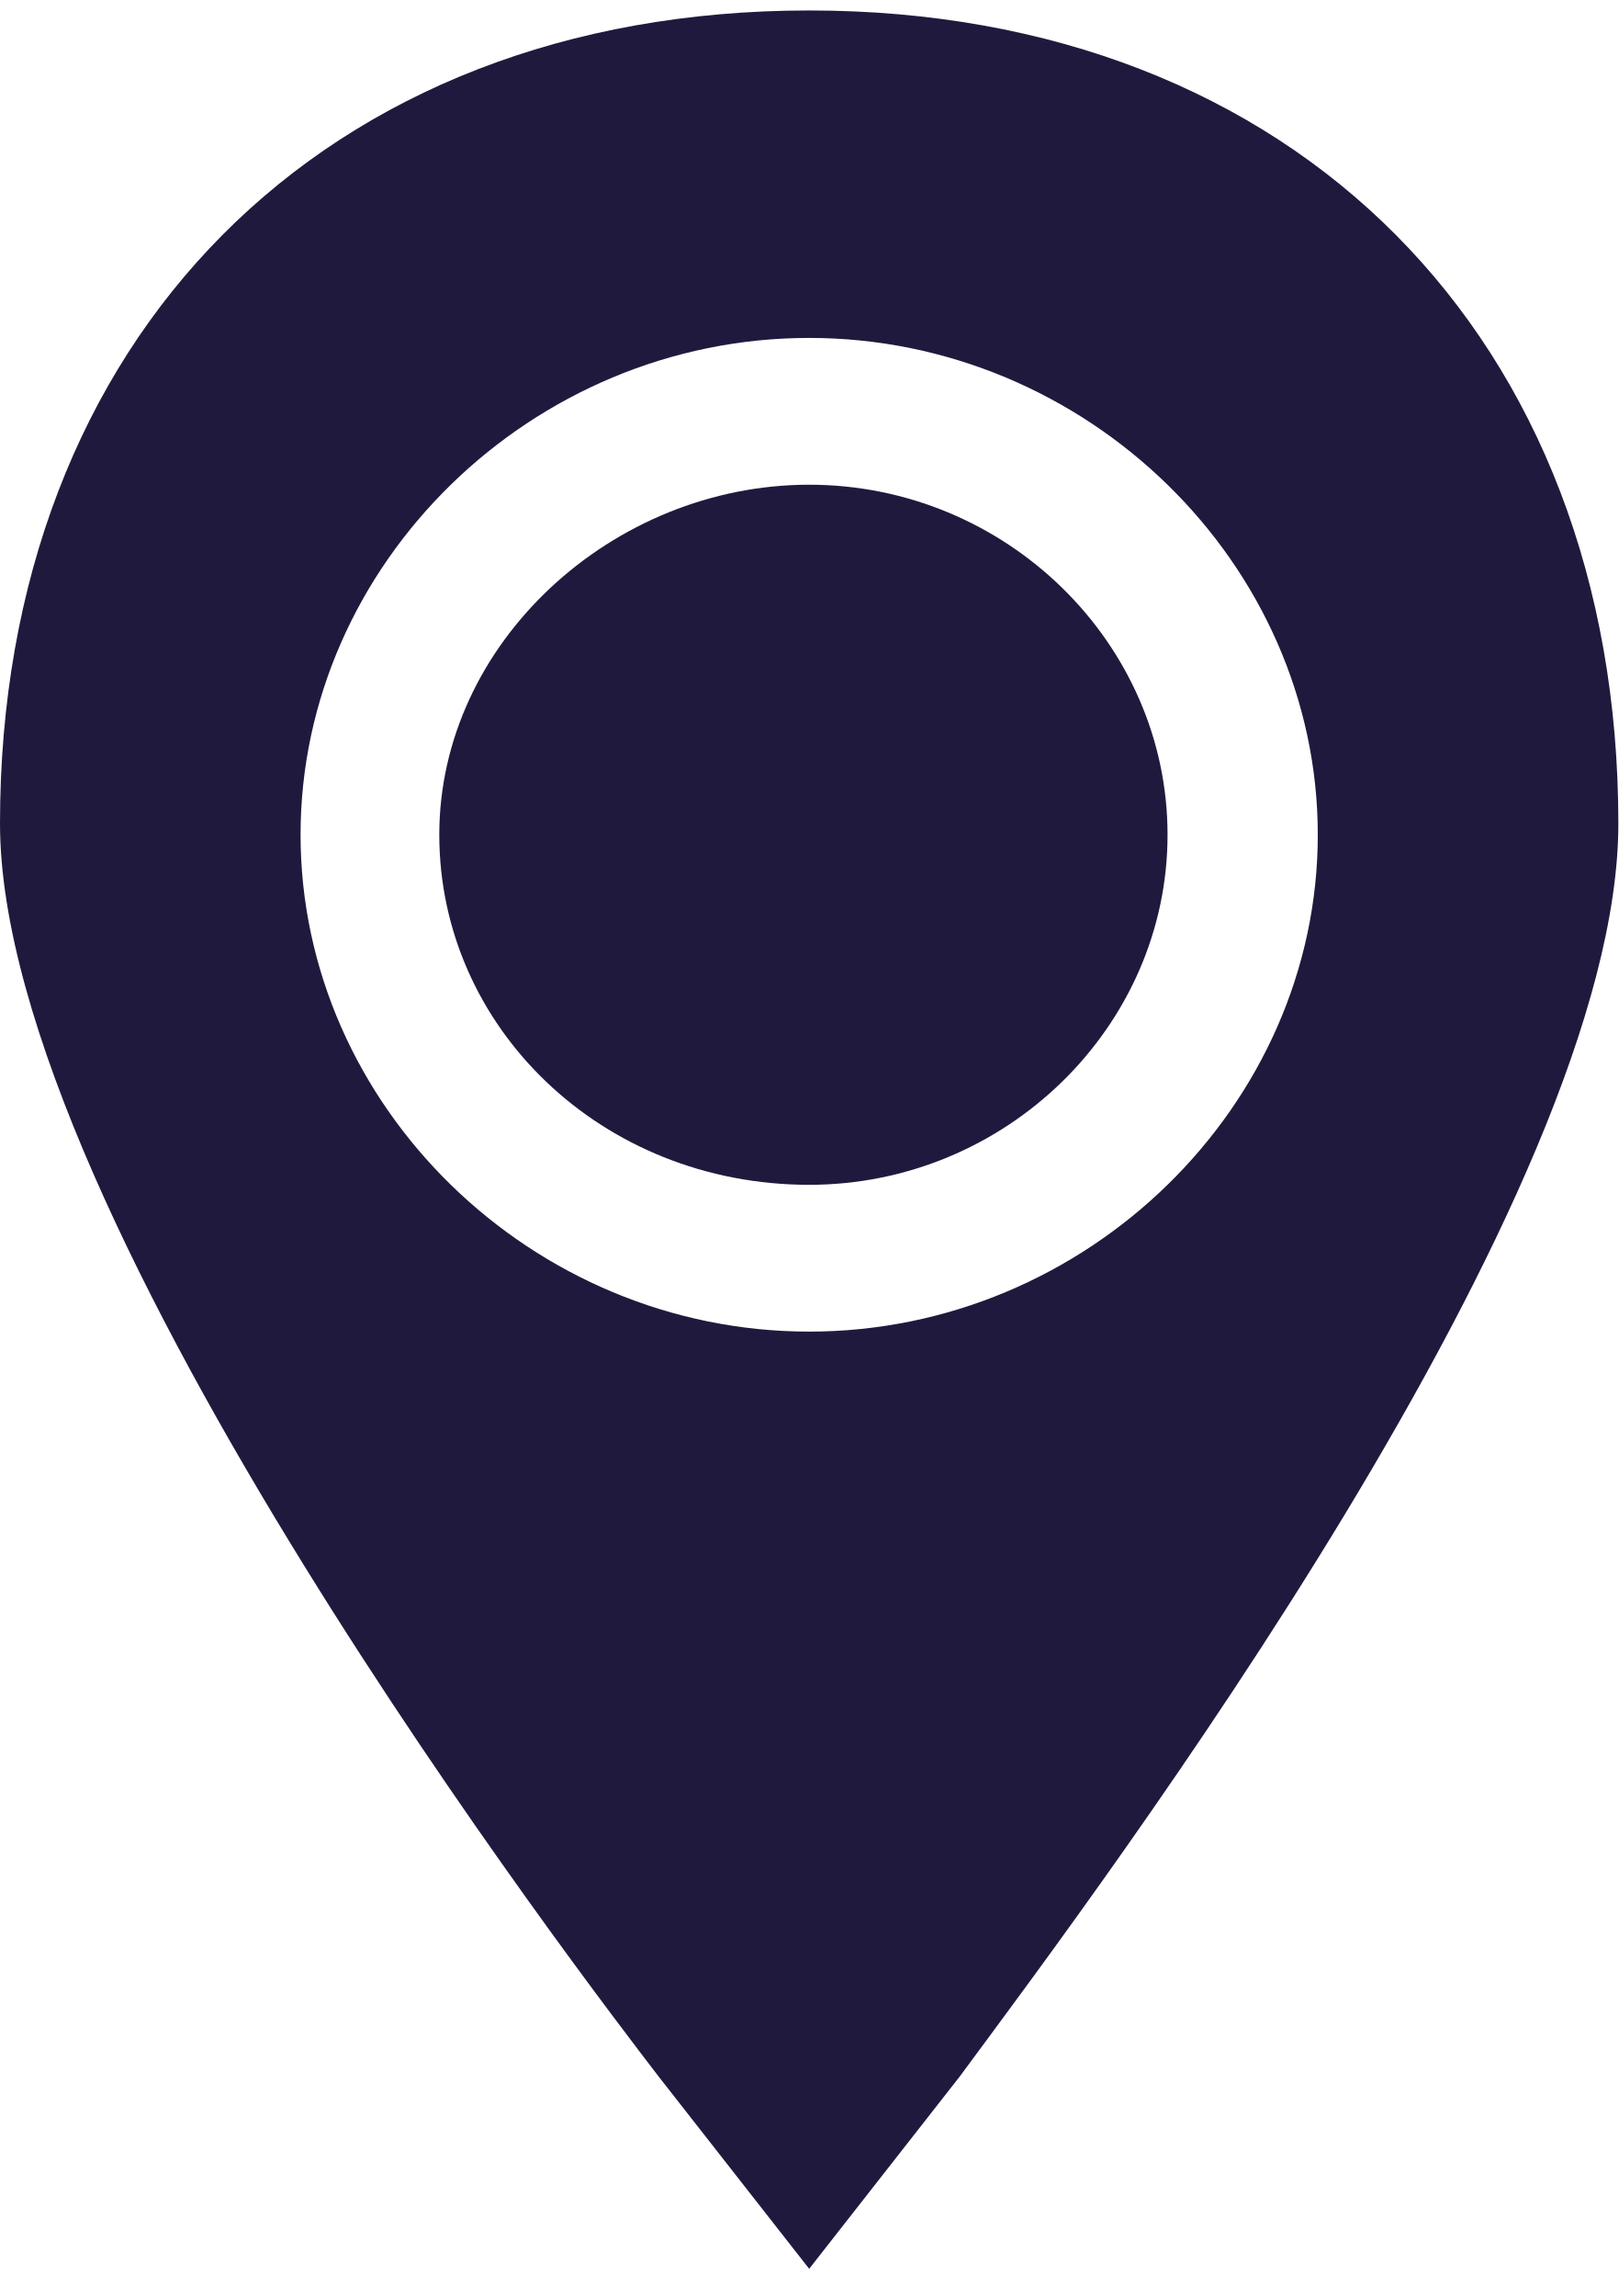
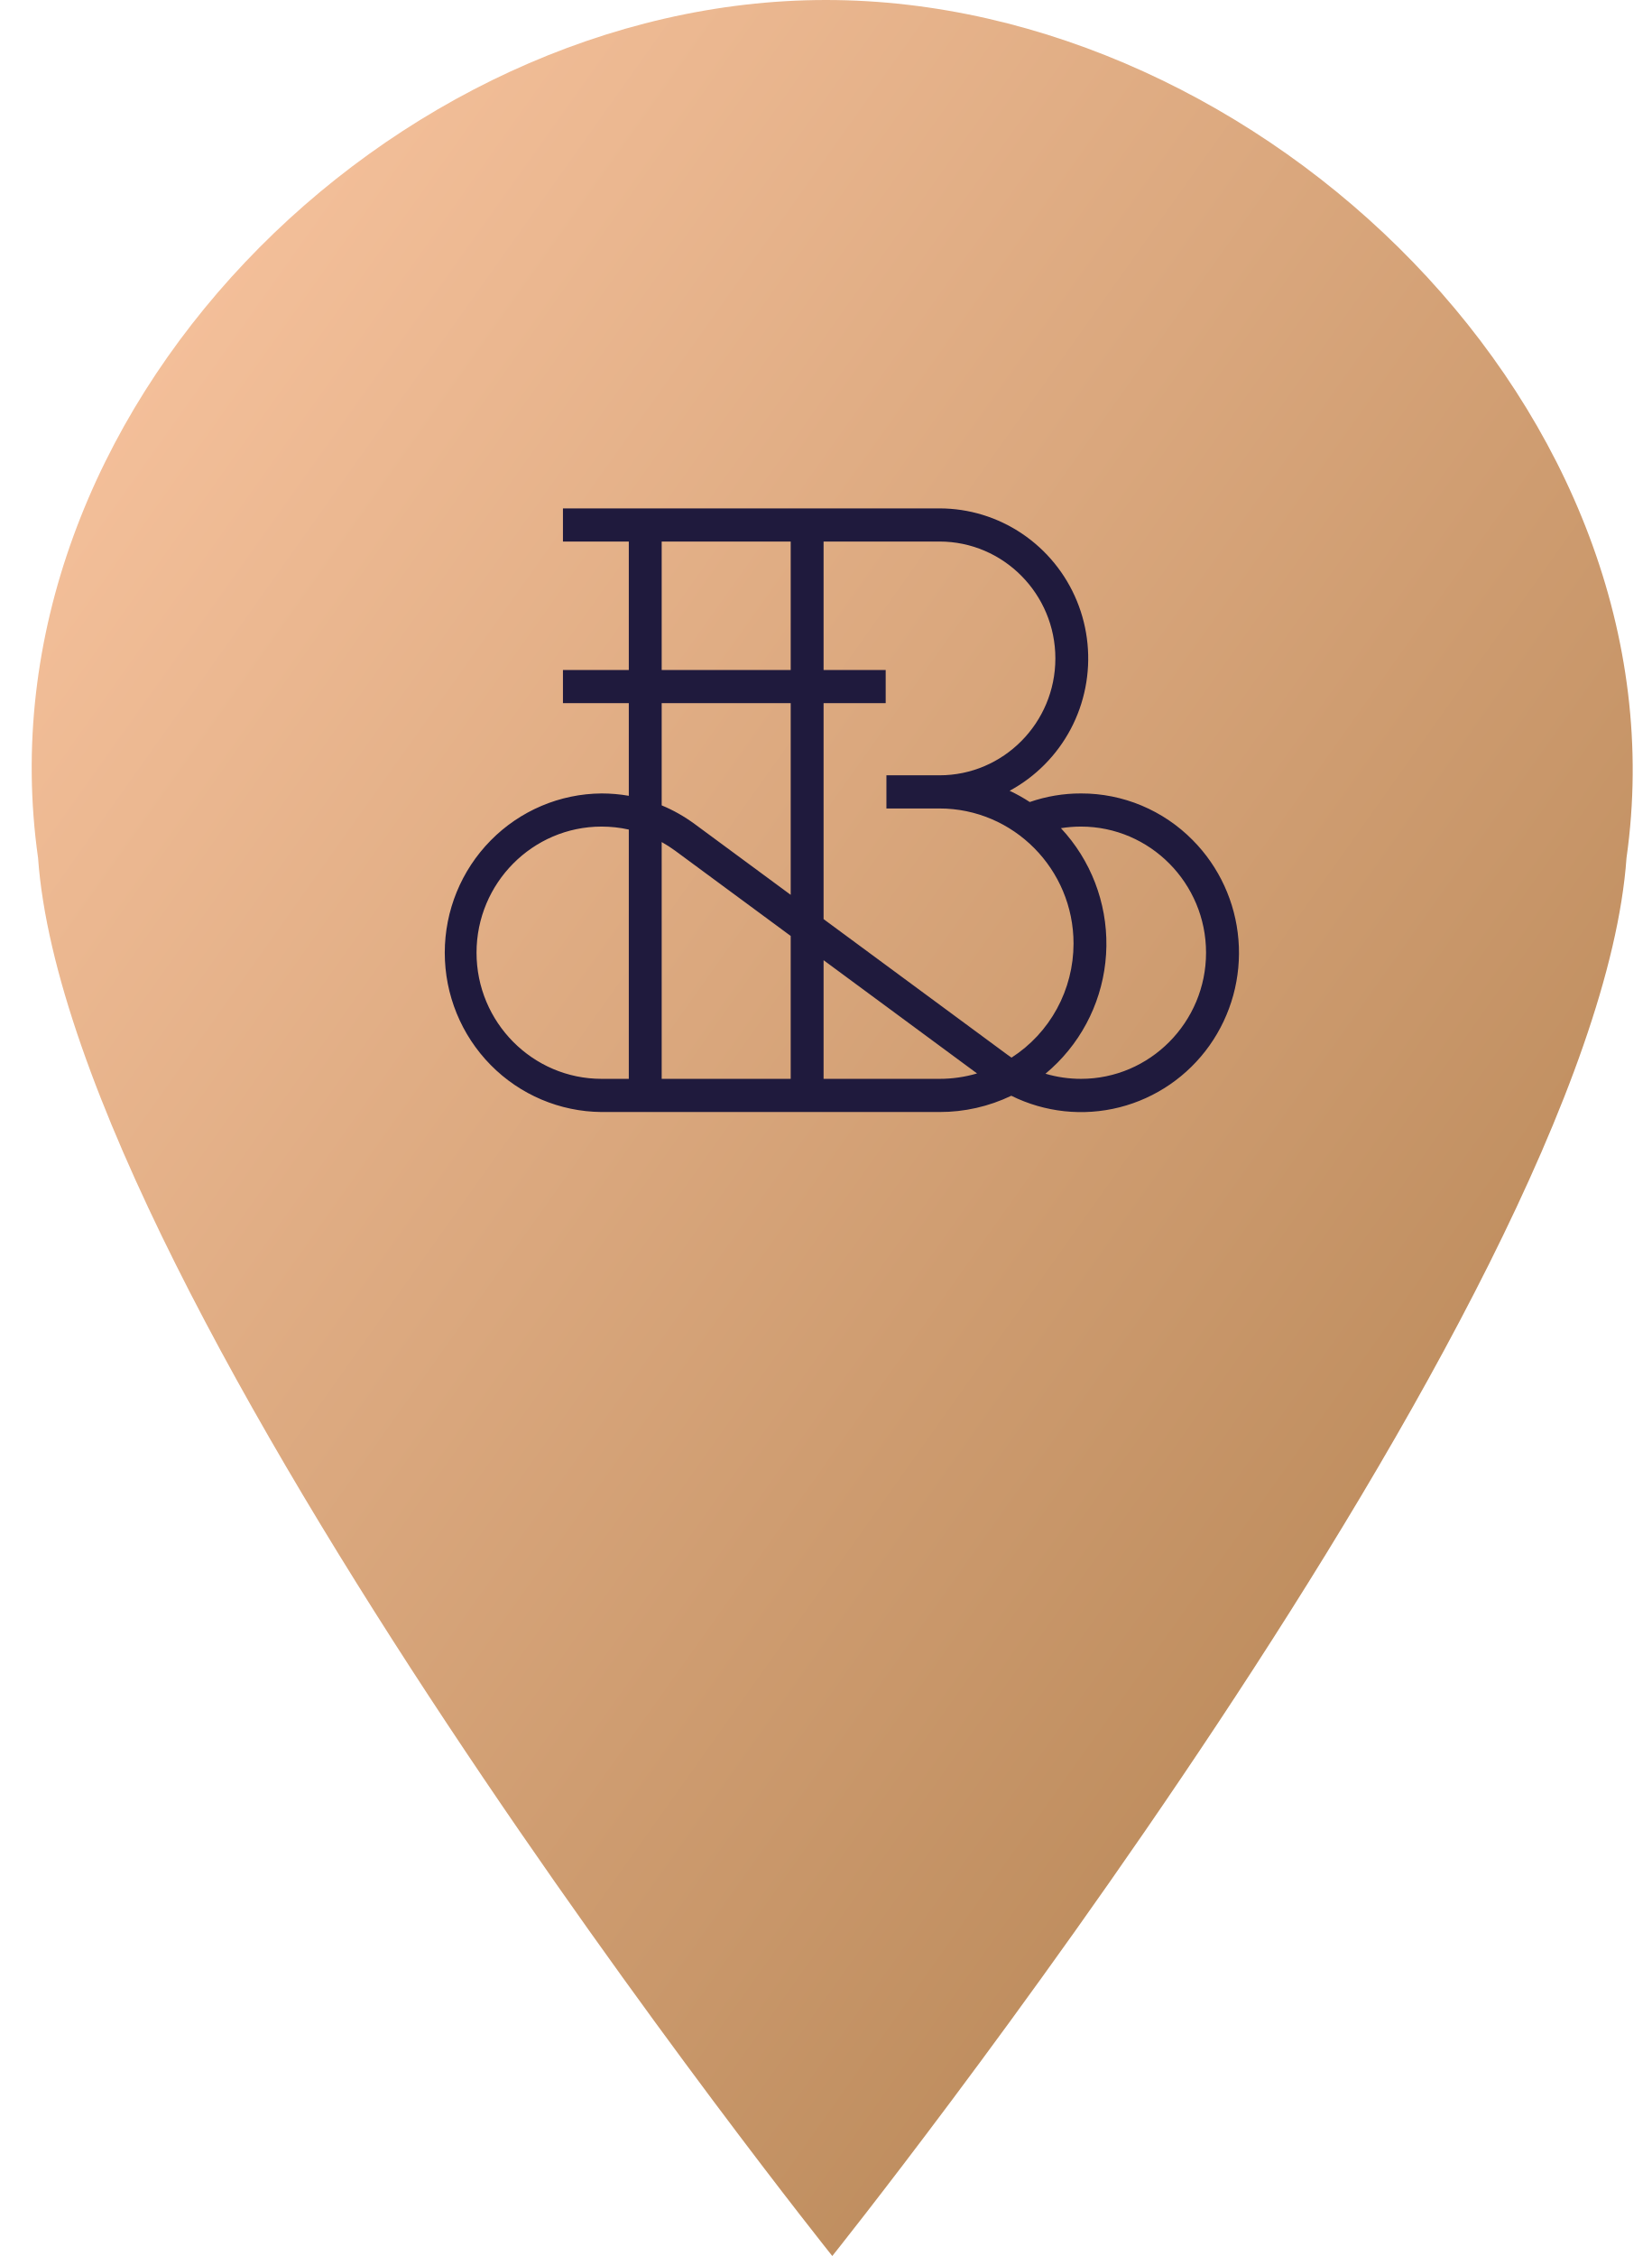
- <svg xmlns="http://www.w3.org/2000/svg" width="43" height="61" viewBox="0 0 43 61" fill="none">
-   <path d="M31.022 22.178C31.022 17.078 26.722 12.878 21.5 12.878C16.279 12.878 11.672 17.078 11.672 22.178C11.672 27.278 15.972 31.478 21.5 31.478C26.722 31.478 31.022 27.278 31.022 22.178Z" fill="#1F1A3D" />
-   <path d="M21.5 60.278L25.493 55.178C29.486 49.778 43 31.778 43 21.878C43 8.978 34.4 0.278 21.5 0.278C8.6 0.278 0 8.978 0 21.878C0 32.378 15.664 52.778 17.507 55.178L21.5 60.278ZM7.986 22.178C7.986 14.978 14.129 8.978 21.5 8.978C28.871 8.978 35.014 14.978 35.014 22.178C35.014 29.378 28.871 35.378 21.5 35.378C14.129 35.378 7.986 29.378 7.986 22.178Z" fill="#1F1A3D" />
+ <svg xmlns="http://www.w3.org/2000/svg" width="52" height="71" viewBox="0 0 52 71" fill="none">
+   <path d="M51.198 27C50.198 41 26.198 71 26.198 71C26.198 71 2.198 41 1.198 27C-0.786 13 12.303 0 26 0C39.697 0 53.182 13 51.198 27Z" fill="url(#paint0_linear)" />
+   <path d="M37.544 26.441C37.084 25.974 36.536 25.604 35.934 25.352C35.331 25.099 34.684 24.97 34.032 24.971H34.026C33.477 24.97 32.933 25.061 32.414 25.241C32.211 25.108 32 24.99 31.78 24.887C32.186 24.667 32.558 24.389 32.883 24.06C33.538 23.4 33.984 22.559 34.164 21.643C34.345 20.727 34.252 19.777 33.898 18.915C33.544 18.052 32.943 17.315 32.173 16.796C31.403 16.277 30.498 16 29.572 16H17.72V17.043H19.793V21.086H17.72V22.129H19.793V25.045C19.51 24.996 19.223 24.971 18.936 24.971C17.624 24.98 16.368 25.513 15.444 26.452C14.519 27.391 14 28.66 14 29.984C14 31.307 14.519 32.577 15.444 33.516C16.368 34.455 17.624 34.987 18.936 34.997H29.572C30.354 34.999 31.127 34.824 31.833 34.485C32.89 35.009 34.097 35.138 35.239 34.849C36.382 34.559 37.385 33.871 38.071 32.905C38.756 31.939 39.08 30.759 38.983 29.575C38.887 28.392 38.377 27.281 37.544 26.441ZM19.793 33.953H18.936C16.766 33.953 15 32.172 15 29.983C15 27.794 16.766 26.014 18.936 26.014C19.224 26.014 19.512 26.045 19.793 26.108V33.953ZM20.828 17.043H24.889V21.086H20.828V17.043ZM24.889 33.953H20.828V26.501C20.977 26.584 21.12 26.676 21.257 26.777L24.889 29.456V33.953ZM21.869 25.935C21.707 25.816 21.538 25.706 21.363 25.607C21.19 25.509 21.011 25.422 20.828 25.346V22.129H24.889V28.162L21.869 25.935ZM29.572 33.953H25.924V30.219L30.755 33.783C30.371 33.896 29.972 33.954 29.572 33.953ZM31.84 33.285C31.794 33.254 31.749 33.223 31.705 33.19L25.924 28.926V22.129H27.879V21.086H25.924V17.043H29.572C31.584 17.043 33.22 18.694 33.22 20.722C33.22 22.75 31.584 24.4 29.572 24.4H27.902V25.444H29.572C31.899 25.444 33.792 27.352 33.792 29.698C33.791 30.413 33.612 31.117 33.271 31.744C32.93 32.371 32.438 32.901 31.84 33.285ZM34.026 33.953C33.648 33.953 33.272 33.899 32.909 33.792C33.039 33.683 33.166 33.567 33.287 33.445C34.254 32.47 34.806 31.155 34.826 29.777C34.846 28.399 34.333 27.067 33.395 26.064C33.604 26.031 33.815 26.014 34.026 26.014H34.031C36.199 26.017 37.963 27.797 37.963 29.983C37.963 32.169 36.198 33.953 34.026 33.953Z" fill="#1F1A3D" />
+   <defs>
+     <linearGradient id="paint0_linear" x1="0.998" y1="0" x2="68.021" y2="47.573" gradientUnits="userSpaceOnUse">
+       <stop stop-color="#FDC8A4" />
+       <stop offset="1" stop-color="#AC7C4A" />
+     </linearGradient>
+   </defs>
</svg>
